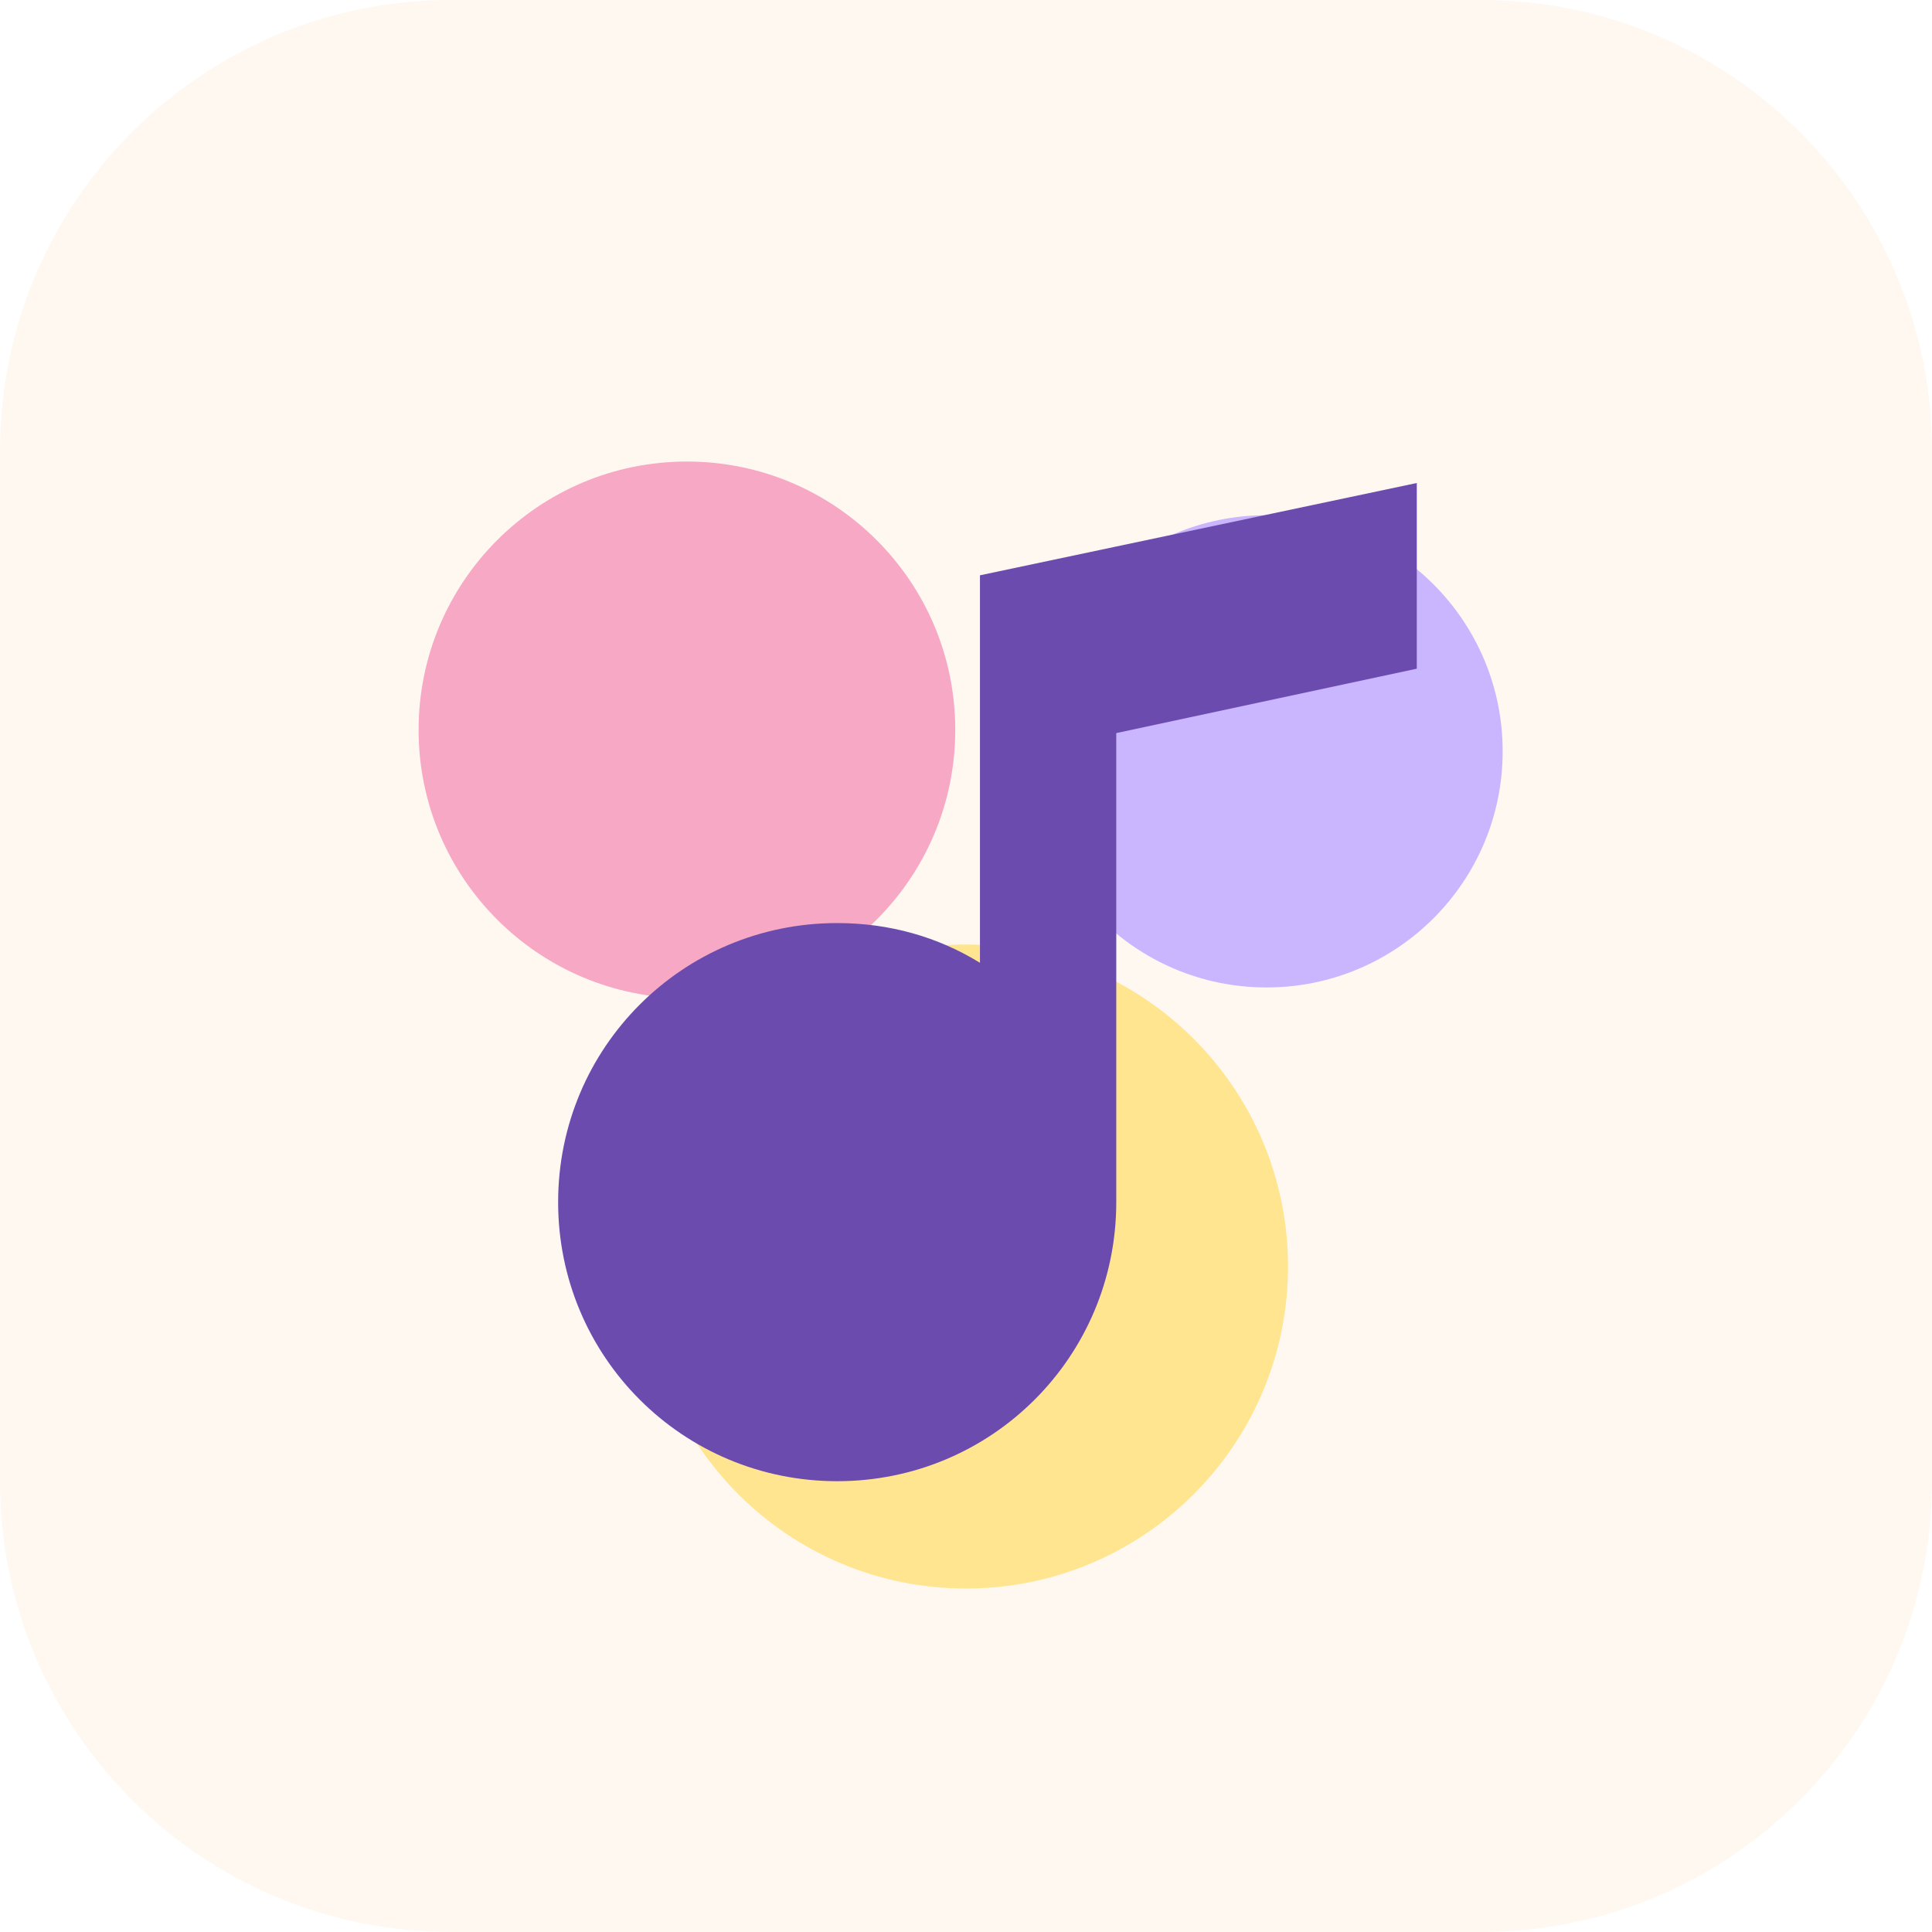
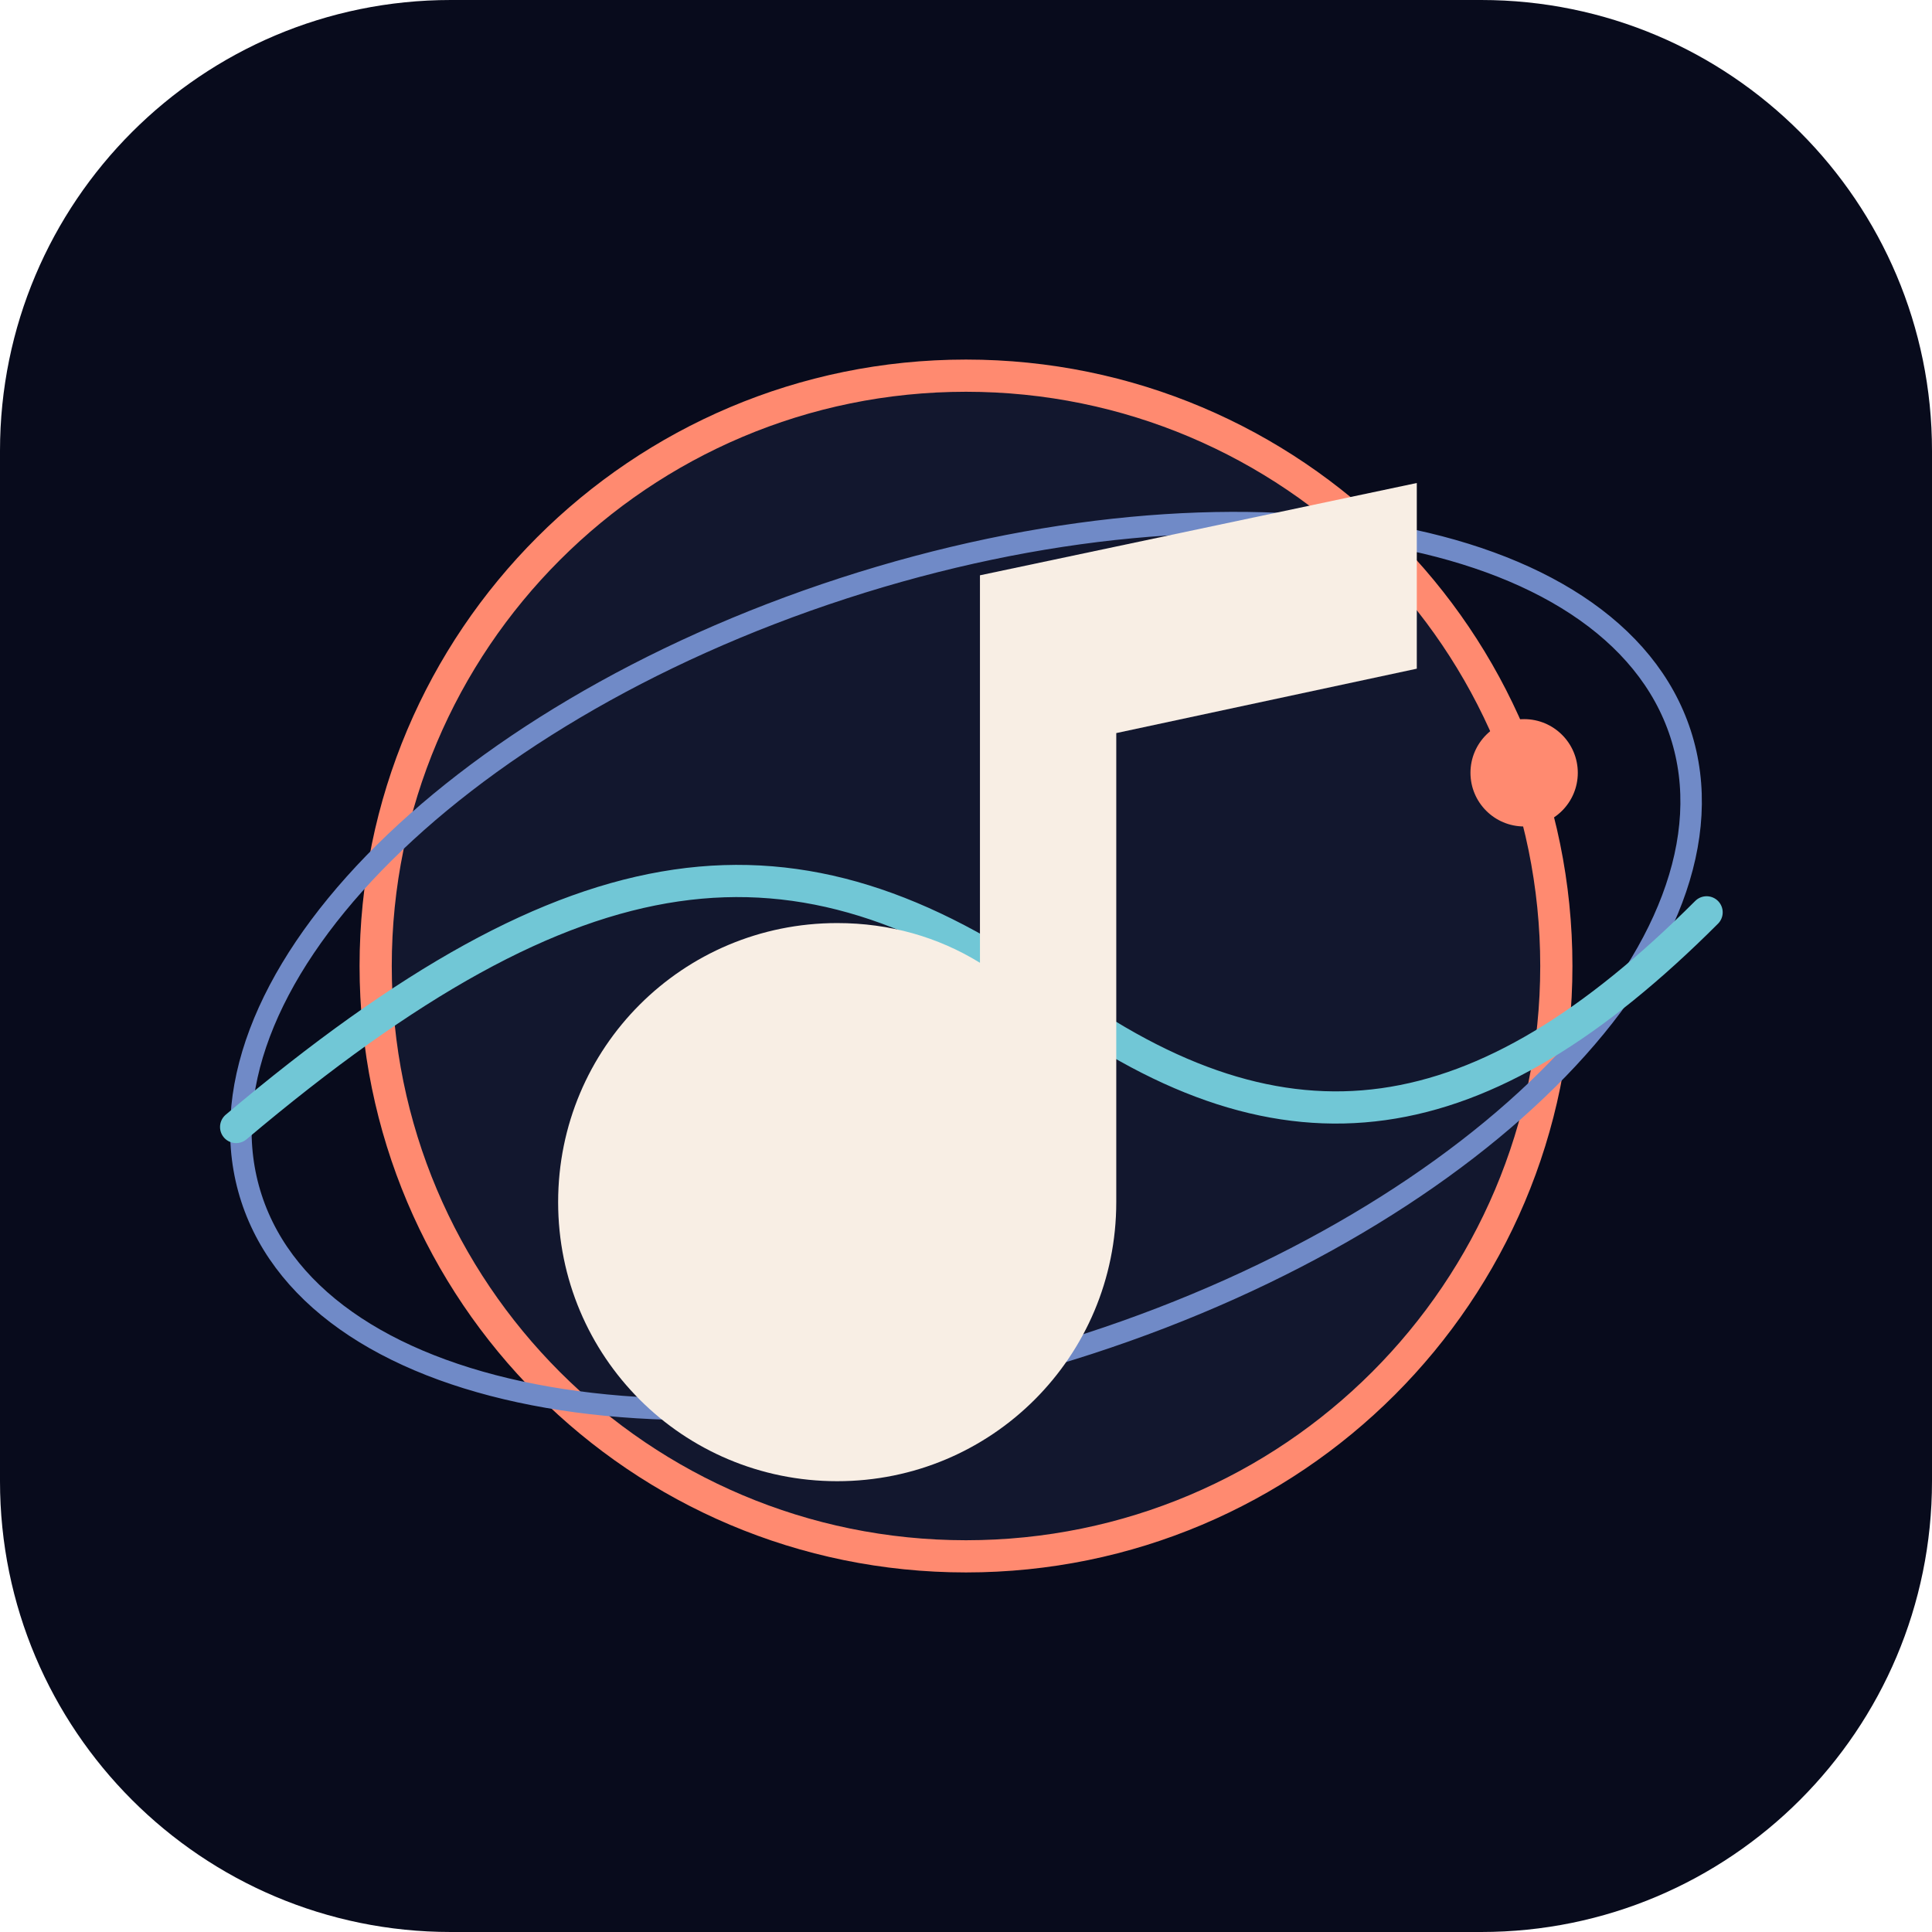
<svg xmlns="http://www.w3.org/2000/svg" width="180" height="180" viewBox="0 0 180 180" fill="none">
-   <rect width="180" height="180" rx="42" fill="#FFF8F1" />
-   <circle cx="64" cy="68" r="25" fill="#F7A8C4" />
-   <circle cx="118" cy="70" r="22" fill="#C9B6FF" />
-   <circle cx="90" cy="118" r="30" fill="#FFE58F" />
-   <path d="M104 42v70c0 14.4-11.6 26-26 26s-26-11.6-26-26 11.6-26 26-26c4.9 0 9.4 1.3 13.3 3.7V53.6L132 45v17.3l-28 6V42Z" fill="#6C4BAF" />
+   <rect width="180" height="180" rx="42" fill="#080B1C" />
+   <circle cx="90" cy="90" r="55" fill="#12172E" stroke="#FF8A70" stroke-width="3" />
+   <ellipse cx="90" cy="90" rx="70" ry="37" transform="rotate(-18 90 90)" stroke="#708AC7" stroke-width="2" />
+   <path d="M22 105C54 78 74 76 98 93C120 109 138 106 159 85" stroke="#71C7D6" stroke-width="3" stroke-linecap="round" />
+   <path d="M104 42v70c0 14.4-11.6 26-26 26s-26-11.6-26-26 11.6-26 26-26c4.9 0 9.4 1.3 13.3 3.7V53.6L132 45v17.3l-28 6V42Z" fill="#F8EEE4" />
+   <circle cx="142" cy="72" r="5" fill="#FF8A70" />
</svg>
